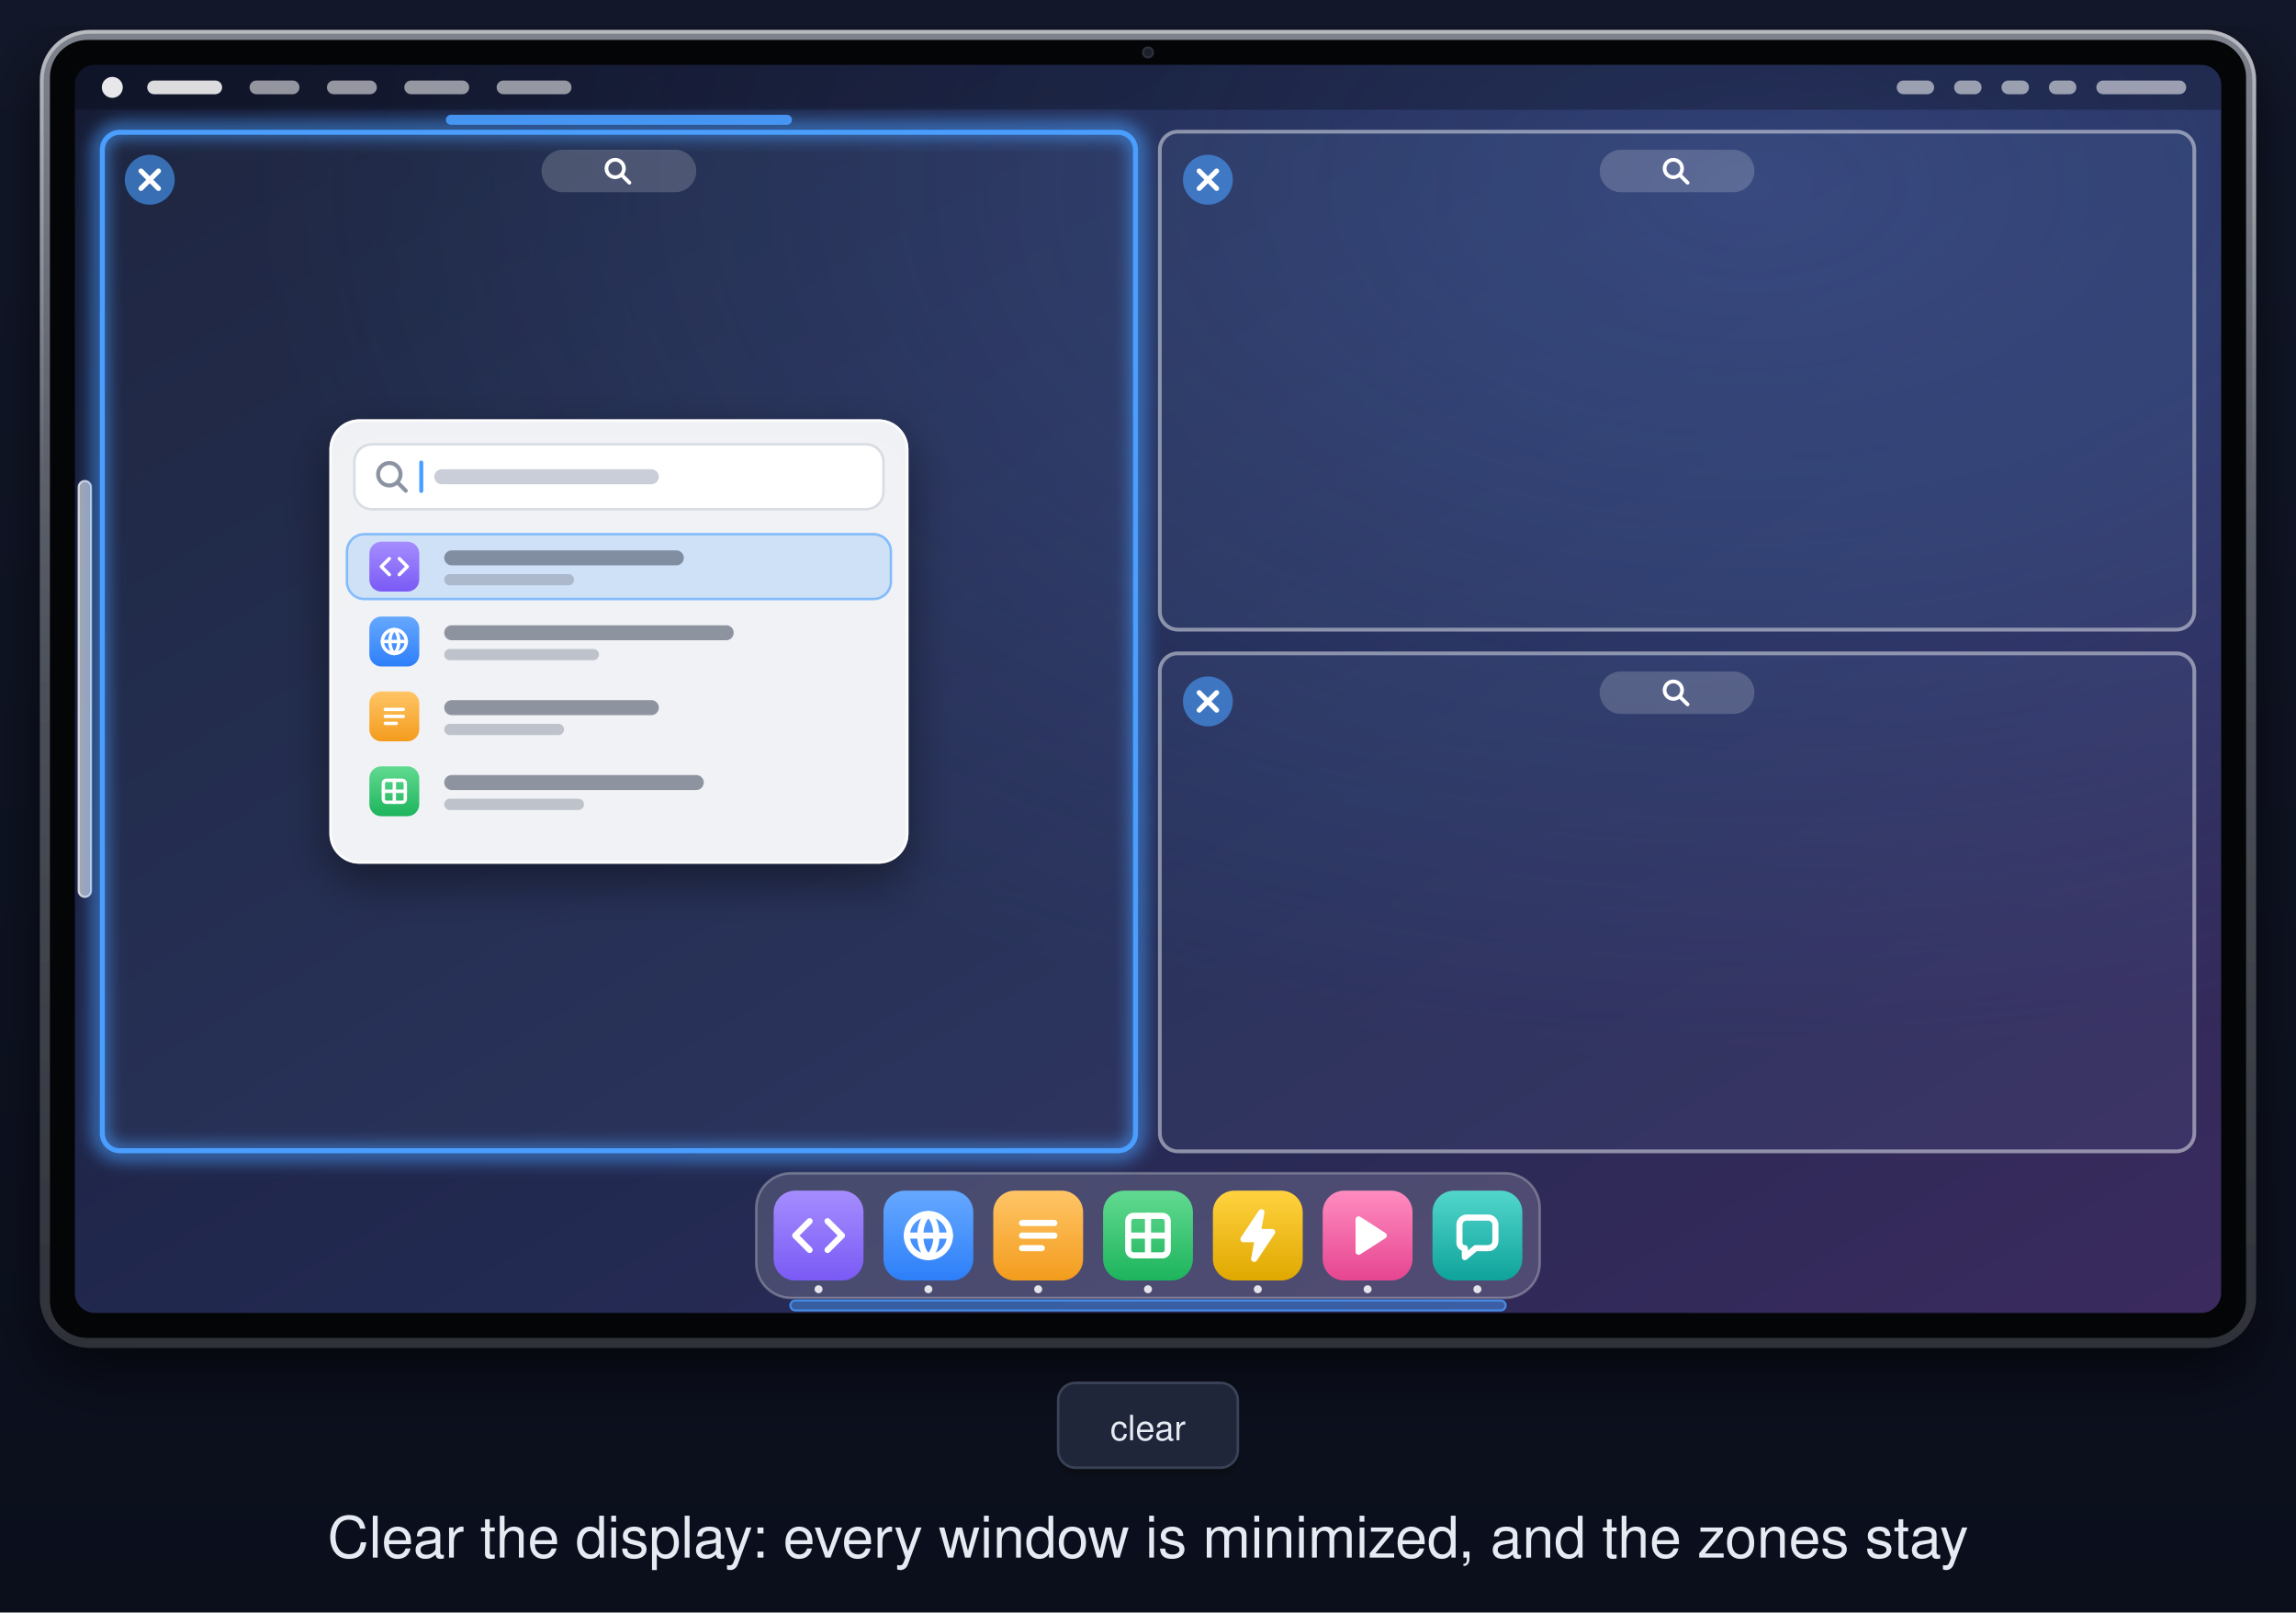
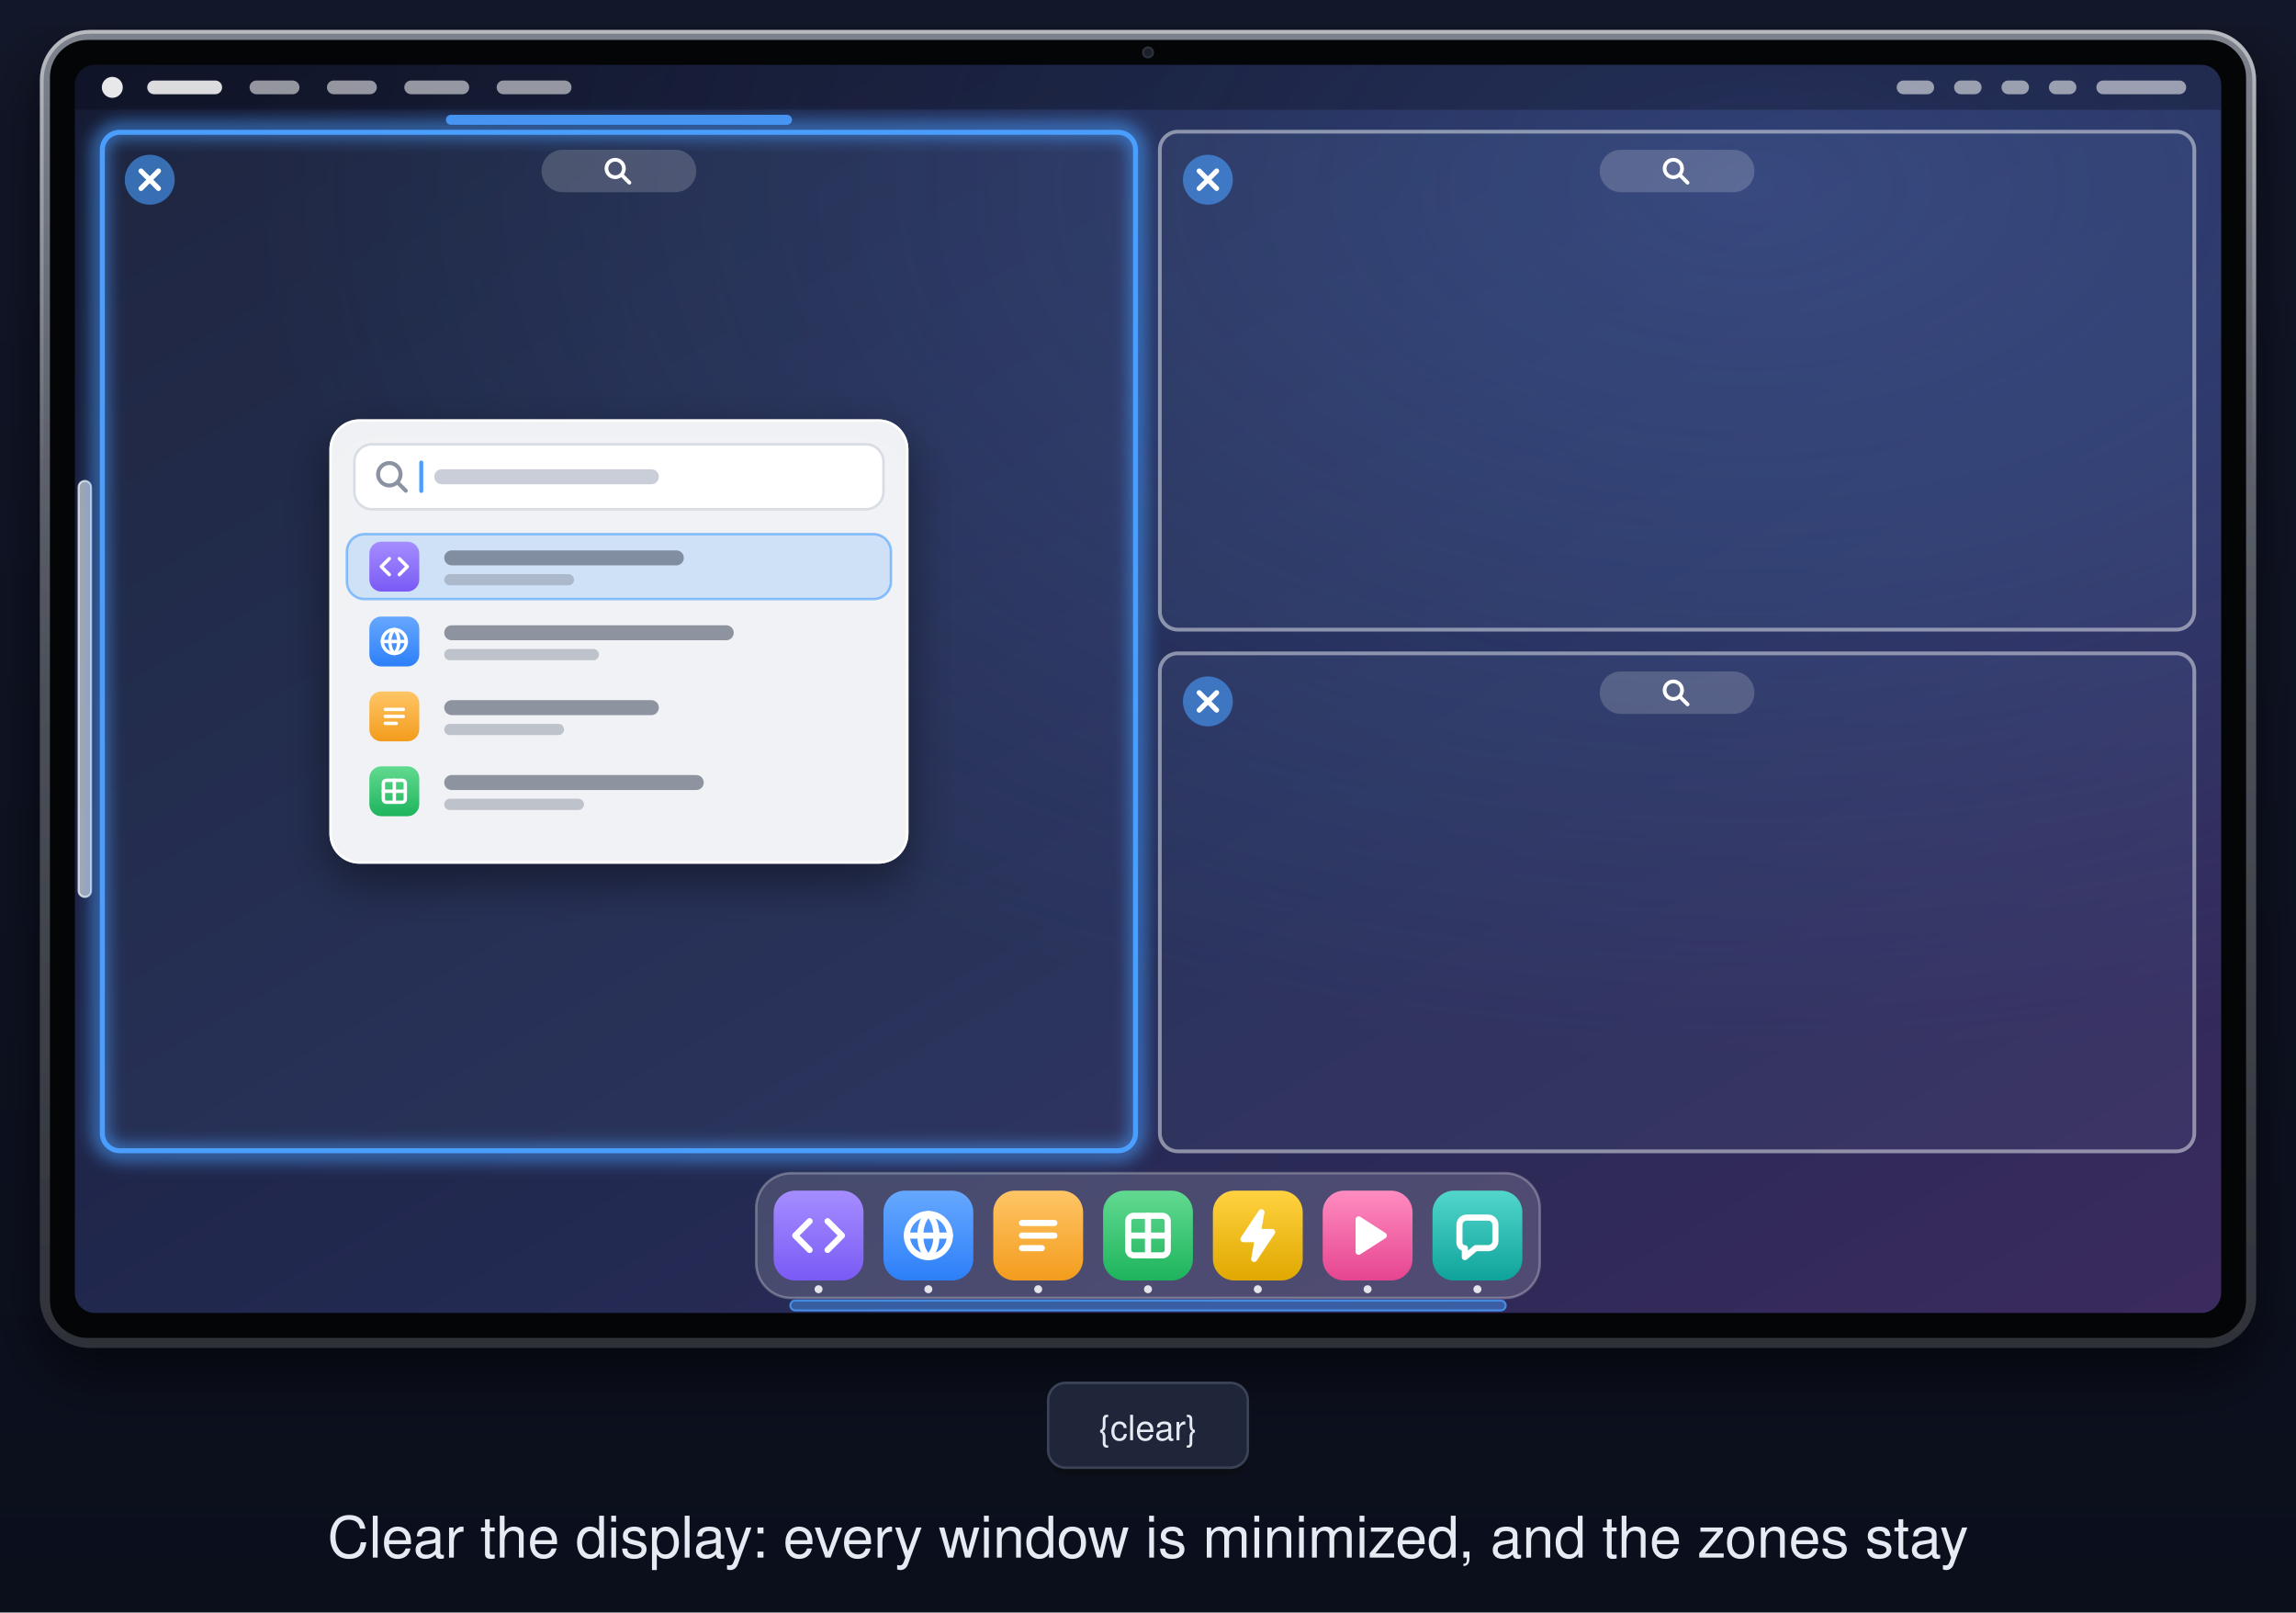
<svg xmlns="http://www.w3.org/2000/svg" viewBox="0 0 920 646" role="img" aria-labelledby="title">
  <defs>
    <linearGradient id="rim" x1="0" y1="0" x2="0" y2="1">
      <stop offset="0" stop-color="#7d828d" />
      <stop offset=".5" stop-color="#4c5059" />
      <stop offset="1" stop-color="#2f3239" />
    </linearGradient>
    <linearGradient id="rimEdge" x1="0" y1="0" x2="0" y2="1">
      <stop offset="0" stop-color="#fff" stop-opacity=".45" />
      <stop offset=".35" stop-color="#fff" stop-opacity="0" />
    </linearGradient>
    <filter id="dshadow" x="-10%" y="-10%" width="120%" height="135%">
      <feDropShadow dx="0" dy="10" stdDeviation="12" flood-color="#000" flood-opacity=".6" />
    </filter>
    <linearGradient id="stage" x1="0" y1="0" x2="0" y2="1">
      <stop offset="0" stop-color="#121729" />
      <stop offset="1" stop-color="#0b0f1c" />
    </linearGradient>
    <linearGradient id="wall1" x1="0" y1="0" x2="1" y2="1">
      <stop offset="0" stop-color="#151b33" />
      <stop offset=".6" stop-color="#232a52" />
      <stop offset="1" stop-color="#3b2a5e" />
    </linearGradient>
    <radialGradient id="wallGlow" cx=".78" cy=".1" r=".7">
      <stop offset="0" stop-color="#5b7fe0" stop-opacity=".3" />
      <stop offset="1" stop-color="#5b7fe0" stop-opacity="0" />
    </radialGradient>
    <linearGradient id="g-purple" x1="0" y1="0" x2="0" y2="1">
      <stop offset="0" stop-color="#a58dff" />
      <stop offset="1" stop-color="#7a5af5" />
    </linearGradient>
    <linearGradient id="g-blue" x1="0" y1="0" x2="0" y2="1">
      <stop offset="0" stop-color="#66a8ff" />
      <stop offset="1" stop-color="#2d7ff9" />
    </linearGradient>
    <linearGradient id="g-orange" x1="0" y1="0" x2="0" y2="1">
      <stop offset="0" stop-color="#ffc566" />
      <stop offset="1" stop-color="#f39c1d" />
    </linearGradient>
    <linearGradient id="g-green" x1="0" y1="0" x2="0" y2="1">
      <stop offset="0" stop-color="#62da91" />
      <stop offset="1" stop-color="#1db45c" />
    </linearGradient>
    <linearGradient id="g-amber" x1="0" y1="0" x2="0" y2="1">
      <stop offset="0" stop-color="#ffd23f" />
      <stop offset="1" stop-color="#e0a800" />
    </linearGradient>
    <linearGradient id="g-pink" x1="0" y1="0" x2="0" y2="1">
      <stop offset="0" stop-color="#ff8cc0" />
      <stop offset="1" stop-color="#e64590" />
    </linearGradient>
    <linearGradient id="g-teal" x1="0" y1="0" x2="0" y2="1">
      <stop offset="0" stop-color="#52d6cc" />
      <stop offset="1" stop-color="#0fa39b" />
    </linearGradient>
    <symbol id="ic-purple" viewBox="0 0 50 50">
      <rect width="50" height="50" rx="12" fill="url(#g-purple)" />
      <g fill="none" stroke="#fff" stroke-width="3.4" stroke-linecap="round" stroke-linejoin="round">
        <path d="M20 17l-8 8 8 8M30 17l8 8-8 8" />
      </g>
    </symbol>
    <symbol id="ic-blue" viewBox="0 0 50 50">
      <rect width="50" height="50" rx="12" fill="url(#g-blue)" />
      <g fill="none" stroke="#fff" stroke-width="3.4" stroke-linecap="round" stroke-linejoin="round">
        <circle cx="25" cy="25" r="12" />
        <path d="M13 25h24M25 13c-6 5-6 19 0 24M25 13c6 5 6 19 0 24" />
      </g>
    </symbol>
    <symbol id="ic-orange" viewBox="0 0 50 50">
      <rect width="50" height="50" rx="12" fill="url(#g-orange)" />
      <g fill="none" stroke="#fff" stroke-width="3.4" stroke-linecap="round" stroke-linejoin="round">
        <path d="M16 18h18M16 25h18M16 32h11" />
      </g>
    </symbol>
    <symbol id="ic-green" viewBox="0 0 50 50">
      <rect width="50" height="50" rx="12" fill="url(#g-green)" />
      <g fill="none" stroke="#fff" stroke-width="3.4" stroke-linecap="round" stroke-linejoin="round">
        <rect x="14" y="14" width="22" height="22" rx="3" />
        <path d="M14 25h22M25 14v22" />
      </g>
    </symbol>
    <symbol id="ic-amber" viewBox="0 0 50 50">
      <rect width="50" height="50" rx="12" fill="url(#g-amber)" />
      <g fill="none" stroke="#fff" stroke-width="3.4" stroke-linecap="round" stroke-linejoin="round">
        <path d="M27 12l-10 15h8l-2 11 10-15h-8z" fill="#fff" />
      </g>
    </symbol>
    <symbol id="ic-pink" viewBox="0 0 50 50">
      <rect width="50" height="50" rx="12" fill="url(#g-pink)" />
      <g fill="none" stroke="#fff" stroke-width="3.4" stroke-linecap="round" stroke-linejoin="round">
        <path d="M20 16l14 9-14 9z" fill="#fff" />
      </g>
    </symbol>
    <symbol id="ic-teal" viewBox="0 0 50 50">
      <rect width="50" height="50" rx="12" fill="url(#g-teal)" />
      <g fill="none" stroke="#fff" stroke-width="3.4" stroke-linecap="round" stroke-linejoin="round">
        <path d="M15 19a4 4 0 0 1 4-4h12a4 4 0 0 1 4 4v9a4 4 0 0 1-4 4h-7l-6 5v-5a3 3 0 0 1-3-3z" />
      </g>
    </symbol>
    <filter id="glow" x="-10%" y="-15%" width="120%" height="130%">
      <feGaussianBlur stdDeviation="3.5" />
    </filter>
    <filter id="shadow" x="-20%" y="-20%" width="140%" height="150%">
      <feDropShadow dx="0" dy="7" stdDeviation="9" flood-color="#000" flood-opacity=".45" />
    </filter>
    <filter id="cshadow" x="-60%" y="-60%" width="220%" height="220%">
      <feDropShadow dx="0" dy="1.2" stdDeviation="1.1" flood-color="#000" flood-opacity=".5" />
    </filter>
    <clipPath id="screens">
      <rect x="30" y="26" width="860" height="500" rx="8" />
    </clipPath>
  </defs>
  <style>
@keyframes kclear{0.000%{transform:translateY(0px)}15.957%{transform:translateY(0px)}16.596%{transform:translateY(2px)}17.447%{transform:translateY(2px)}18.085%{transform:translateY(0px)}52.128%{transform:translateY(0px)}52.766%{transform:translateY(2px)}53.617%{transform:translateY(2px)}54.255%{transform:translateY(0px)}100.000%{transform:translateY(0px)}}
.kclear{animation:kclear 9.4s linear infinite;transform:translateY(0px)}
@keyframes kclearhi{0.000%{opacity:0}15.957%{opacity:0}16.596%{opacity:1}17.447%{opacity:1}18.085%{opacity:0}52.128%{opacity:0}52.766%{opacity:1}53.617%{opacity:1}54.255%{opacity:0}100.000%{opacity:0}}
.kclearhi{animation:kclearhi 9.4s linear infinite;opacity:0}
@keyframes wins{0.000%{opacity:1}16.489%{opacity:1}18.085%{opacity:0}89.096%{opacity:0}89.106%{opacity:1}100.000%{opacity:1}}
.wins{animation:wins 9.4s linear infinite;opacity:0}
@keyframes three{0.000%{opacity:0}17.553%{opacity:0}19.681%{opacity:1}52.660%{opacity:1}54.787%{opacity:0}100.000%{opacity:0}}
.three{animation:three 9.4s linear infinite;opacity:1}
@keyframes never{0.000%{opacity:0}100.000%{opacity:0}}
.never{animation:never 9.4s linear infinite;opacity:0}
@keyframes lc{0.000%{opacity:0;transform:scale(0.96)}19.149%{opacity:0;transform:scale(0.96);animation-timing-function:cubic-bezier(0.2,0.8,0.25,1)}21.809%{opacity:1;transform:scale(1)}52.128%{opacity:1;transform:scale(1)}54.255%{opacity:0;transform:scale(0.98)}100.000%{opacity:0;transform:scale(0.98)}}
.lc{animation:lc 9.4s linear infinite;opacity:1;transform:scale(1);transform-origin:248px 257px}
@keyframes one{0.000%{opacity:0}53.191%{opacity:0}55.319%{opacity:1}89.096%{opacity:1}89.106%{opacity:0}100.000%{opacity:0}}
.one{animation:one 9.4s linear infinite;opacity:0}
@keyframes lc2{0.000%{opacity:0;transform:scale(0.96)}54.255%{opacity:0;transform:scale(0.96);animation-timing-function:cubic-bezier(0.2,0.8,0.25,1)}56.915%{opacity:1;transform:scale(1)}89.096%{opacity:1;transform:scale(1)}91.223%{opacity:0;transform:scale(0.98)}100.000%{opacity:0;transform:scale(0.98)}}
.lc2{animation:lc2 9.4s linear infinite;opacity:0;transform:scale(0.96);transform-origin:460px 257px}
@keyframes nzbar{0.000%{opacity:0}54.255%{opacity:0}56.383%{opacity:1}89.096%{opacity:1}89.106%{opacity:0}100.000%{opacity:0}}
.nzbar{animation:nzbar 9.4s linear infinite;opacity:0}
@keyframes cap0{0.000%{opacity:0}3.191%{opacity:0}5.319%{opacity:1}42.553%{opacity:1}44.681%{opacity:0}100.000%{opacity:0}}
.cap0{animation:cap0 9.4s linear infinite;opacity:1}
@keyframes cap1{0.000%{opacity:0}45.745%{opacity:0}47.872%{opacity:1}84.043%{opacity:1}86.170%{opacity:0}100.000%{opacity:0}}
.cap1{animation:cap1 9.4s linear infinite;opacity:0}
@keyframes curtain{0.000%{opacity:0}84.574%{opacity:0}88.298%{opacity:1}89.894%{opacity:1}93.617%{opacity:0}100.000%{opacity:0}}
.curtain{animation:curtain 9.4s linear infinite;opacity:0}
</style>
  <rect x="0" y="0" width="920" height="646" fill="url(#stage)" />
  <rect x="16" y="12" width="888" height="528" rx="20" fill="url(#rim)" filter="url(#dshadow)" />
  <rect x="16.75" y="12.75" width="886.5" height="526.5" rx="19.25" fill="none" stroke="url(#rimEdge)" stroke-width="1.5" />
  <rect x="20" y="16" width="880" height="520" rx="15" fill="#040507" />
  <circle cx="460" cy="21" r="2" fill="#1c2029" stroke="#2c313c" stroke-width=".8" />
  <g clip-path="url(#screens)">
    <rect x="30" y="26" width="860" height="500" fill="url(#wall1)" />
    <rect x="30" y="26" width="860" height="500" fill="url(#wallGlow)" />
    <rect x="30" y="26" width="860" height="18" fill="#05070d" fill-opacity=".28" />
    <circle cx="45" cy="35" r="4.2" fill="#fff" fill-opacity=".9" />
    <rect x="59" y="32.25" width="30" height="5.5" rx="2.75" fill="#fff" fill-opacity="0.85" />
    <rect x="100" y="32.25" width="20" height="5.5" rx="2.75" fill="#fff" fill-opacity="0.55" />
    <rect x="131" y="32.25" width="20" height="5.5" rx="2.75" fill="#fff" fill-opacity="0.55" />
    <rect x="162" y="32.25" width="26" height="5.5" rx="2.75" fill="#fff" fill-opacity="0.55" />
    <rect x="199" y="32.25" width="30" height="5.5" rx="2.75" fill="#fff" fill-opacity="0.55" />
    <rect x="840" y="32.25" width="36" height="5.5" rx="2.75" fill="#fff" fill-opacity="0.55" />
    <rect x="821" y="32.25" width="11" height="5.5" rx="2.75" fill="#fff" fill-opacity="0.55" />
    <rect x="802" y="32.25" width="11" height="5.5" rx="2.75" fill="#fff" fill-opacity="0.55" />
    <rect x="783" y="32.25" width="11" height="5.5" rx="2.75" fill="#fff" fill-opacity="0.55" />
    <rect x="760" y="32.25" width="15" height="5.5" rx="2.75" fill="#fff" fill-opacity="0.55" />
    <rect x="303" y="470" width="314" height="50" rx="14" fill="#fff" fill-opacity=".16" stroke="#fff" stroke-opacity=".28" />
    <use href="#ic-purple" x="310" y="477" width="36" height="36" />
    <circle cx="328" cy="516.5" r="1.6" fill="#fff" fill-opacity=".85" />
    <use href="#ic-blue" x="354" y="477" width="36" height="36" />
    <circle cx="372" cy="516.5" r="1.6" fill="#fff" fill-opacity=".85" />
    <use href="#ic-orange" x="398" y="477" width="36" height="36" />
    <circle cx="416" cy="516.5" r="1.6" fill="#fff" fill-opacity=".85" />
    <use href="#ic-green" x="442" y="477" width="36" height="36" />
    <circle cx="460" cy="516.5" r="1.6" fill="#fff" fill-opacity=".85" />
    <use href="#ic-amber" x="486" y="477" width="36" height="36" />
    <circle cx="504" cy="516.5" r="1.6" fill="#fff" fill-opacity=".85" />
    <use href="#ic-pink" x="530" y="477" width="36" height="36" />
    <circle cx="548" cy="516.5" r="1.6" fill="#fff" fill-opacity=".85" />
    <use href="#ic-teal" x="574" y="477" width="36" height="36" />
    <circle cx="592" cy="516.5" r="1.6" fill="#fff" fill-opacity=".85" />
    <rect x="316.67" y="521" width="286.67" height="4" rx="2" fill="#4a9eff" fill-opacity=".45" stroke="#4a9eff" stroke-opacity=".8" stroke-width=".8" />
    <g class="wins">
      <rect x="40" y="52" width="416" height="410" rx="8" fill="#3b3458" />
      <path d="M40 74V60a8 8 0 0 1 8-8H448a8 8 0 0 1 8 8V74z" fill="#fff" fill-opacity=".08" />
      <g opacity="0.5">
        <rect x="52" y="88" width="12" height="5" rx="2.5" fill="#fff" fill-opacity="0.2" />
        <rect x="74" y="88" width="37" height="6" rx="3" fill="#e5e7eb" fill-opacity="0.75" />
        <rect x="119" y="88" width="79" height="6" rx="3" fill="#e5e7eb" fill-opacity="0.75" />
        <rect x="52" y="105" width="12" height="5" rx="2.5" fill="#fff" fill-opacity="0.2" />
        <rect x="74" y="105" width="84" height="6" rx="3" fill="#c4b5fd" fill-opacity="0.75" />
        <rect x="52" y="122" width="12" height="5" rx="2.5" fill="#fff" fill-opacity="0.2" />
        <rect x="92" y="122" width="22" height="6" rx="3" fill="#e5e7eb" fill-opacity="0.75" />
        <rect x="122" y="122" width="56" height="6" rx="3" fill="#7dd3c0" fill-opacity="0.75" />
        <rect x="186" y="122" width="35" height="6" rx="3" fill="#fcd34d" fill-opacity="0.75" />
        <rect x="52" y="139" width="12" height="5" rx="2.5" fill="#fff" fill-opacity="0.2" />
        <rect x="52" y="156" width="12" height="5" rx="2.5" fill="#fff" fill-opacity="0.2" />
        <rect x="52" y="173" width="12" height="5" rx="2.5" fill="#fff" fill-opacity="0.2" />
        <rect x="92" y="173" width="76" height="6" rx="3" fill="#c4b5fd" fill-opacity="0.75" />
        <rect x="176" y="173" width="89" height="6" rx="3" fill="#7dd3c0" fill-opacity="0.75" />
        <rect x="52" y="190" width="12" height="5" rx="2.5" fill="#fff" fill-opacity="0.2" />
        <rect x="92" y="190" width="66" height="6" rx="3" fill="#7dd3c0" fill-opacity="0.75" />
        <rect x="166" y="190" width="50" height="6" rx="3" fill="#e5e7eb" fill-opacity="0.75" />
        <rect x="52" y="207" width="12" height="5" rx="2.5" fill="#fff" fill-opacity="0.2" />
        <rect x="74" y="207" width="34" height="6" rx="3" fill="#7dd3c0" fill-opacity="0.75" />
        <rect x="116" y="207" width="59" height="6" rx="3" fill="#c4b5fd" fill-opacity="0.75" />
        <rect x="183" y="207" width="64" height="6" rx="3" fill="#e5e7eb" fill-opacity="0.75" />
        <rect x="52" y="224" width="12" height="5" rx="2.5" fill="#fff" fill-opacity="0.2" />
        <rect x="92" y="224" width="60" height="6" rx="3" fill="#fcd34d" fill-opacity="0.75" />
        <rect x="160" y="224" width="85" height="6" rx="3" fill="#e5e7eb" fill-opacity="0.75" />
        <rect x="52" y="241" width="12" height="5" rx="2.5" fill="#fff" fill-opacity="0.2" />
        <rect x="74" y="241" width="53" height="6" rx="3" fill="#e5e7eb" fill-opacity="0.75" />
        <rect x="135" y="241" width="75" height="6" rx="3" fill="#7dd3c0" fill-opacity="0.75" />
        <rect x="218" y="241" width="68" height="6" rx="3" fill="#e5e7eb" fill-opacity="0.75" />
        <rect x="52" y="258" width="12" height="5" rx="2.5" fill="#fff" fill-opacity="0.2" />
        <rect x="128" y="258" width="33" height="6" rx="3" fill="#e5e7eb" fill-opacity="0.75" />
        <rect x="169" y="258" width="87" height="6" rx="3" fill="#c4b5fd" fill-opacity="0.75" />
        <rect x="52" y="275" width="12" height="5" rx="2.5" fill="#fff" fill-opacity="0.2" />
        <rect x="110" y="275" width="69" height="6" rx="3" fill="#e5e7eb" fill-opacity="0.75" />
        <rect x="187" y="275" width="25" height="6" rx="3" fill="#e5e7eb" fill-opacity="0.75" />
        <rect x="220" y="275" width="27" height="6" rx="3" fill="#fcd34d" fill-opacity="0.75" />
        <rect x="52" y="292" width="12" height="5" rx="2.5" fill="#fff" fill-opacity="0.2" />
        <rect x="110" y="292" width="43" height="6" rx="3" fill="#7dd3c0" fill-opacity="0.75" />
        <rect x="161" y="292" width="86" height="6" rx="3" fill="#7dd3c0" fill-opacity="0.75" />
        <rect x="255" y="292" width="23" height="6" rx="3" fill="#7dd3c0" fill-opacity="0.75" />
        <rect x="52" y="309" width="12" height="5" rx="2.5" fill="#fff" fill-opacity="0.2" />
        <rect x="110" y="309" width="73" height="6" rx="3" fill="#e5e7eb" fill-opacity="0.75" />
        <rect x="191" y="309" width="66" height="6" rx="3" fill="#e5e7eb" fill-opacity="0.75" />
        <rect x="52" y="326" width="12" height="5" rx="2.5" fill="#fff" fill-opacity="0.2" />
        <rect x="92" y="326" width="71" height="6" rx="3" fill="#e5e7eb" fill-opacity="0.75" />
        <rect x="52" y="343" width="12" height="5" rx="2.5" fill="#fff" fill-opacity="0.2" />
        <rect x="110" y="343" width="76" height="6" rx="3" fill="#c4b5fd" fill-opacity="0.75" />
        <rect x="194" y="343" width="83" height="6" rx="3" fill="#fcd34d" fill-opacity="0.75" />
        <rect x="52" y="360" width="12" height="5" rx="2.5" fill="#fff" fill-opacity="0.2" />
        <rect x="74" y="360" width="84" height="6" rx="3" fill="#fcd34d" fill-opacity="0.75" />
        <rect x="166" y="360" width="75" height="6" rx="3" fill="#fcd34d" fill-opacity="0.75" />
        <rect x="249" y="360" width="22" height="6" rx="3" fill="#e5e7eb" fill-opacity="0.75" />
        <rect x="52" y="377" width="12" height="5" rx="2.5" fill="#fff" fill-opacity="0.2" />
        <rect x="110" y="377" width="80" height="6" rx="3" fill="#e5e7eb" fill-opacity="0.75" />
        <rect x="198" y="377" width="25" height="6" rx="3" fill="#7dd3c0" fill-opacity="0.75" />
        <rect x="52" y="394" width="12" height="5" rx="2.5" fill="#fff" fill-opacity="0.2" />
        <rect x="110" y="394" width="33" height="6" rx="3" fill="#e5e7eb" fill-opacity="0.75" />
        <rect x="151" y="394" width="54" height="6" rx="3" fill="#c4b5fd" fill-opacity="0.75" />
        <rect x="52" y="411" width="12" height="5" rx="2.5" fill="#fff" fill-opacity="0.2" />
        <rect x="128" y="411" width="32" height="6" rx="3" fill="#c4b5fd" fill-opacity="0.75" />
        <rect x="52" y="428" width="12" height="5" rx="2.5" fill="#fff" fill-opacity="0.2" />
        <rect x="92" y="428" width="56" height="6" rx="3" fill="#c4b5fd" fill-opacity="0.75" />
        <rect x="156" y="428" width="45" height="6" rx="3" fill="#fcd34d" fill-opacity="0.75" />
        <rect x="52" y="445" width="12" height="5" rx="2.5" fill="#fff" fill-opacity="0.2" />
        <rect x="74" y="445" width="54" height="6" rx="3" fill="#e5e7eb" fill-opacity="0.75" />
        <rect x="136" y="445" width="43" height="6" rx="3" fill="#fcd34d" fill-opacity="0.75" />
      </g>
      <circle cx="53" cy="63" r="4" fill="#ff5f57" />
      <circle cx="66" cy="63" r="4" fill="#febc2e" />
      <circle cx="79" cy="63" r="4" fill="#28c840" />
      <rect x="40.5" y="52.5" width="415" height="409" rx="7.5" fill="none" stroke="#070a14" stroke-opacity=".45" />
      <rect x="464" y="52" width="416" height="201" rx="8" fill="#c9dcf8" />
      <path d="M464 74V60a8 8 0 0 1 8-8H872a8 8 0 0 1 8 8V74z" fill="#0b1020" fill-opacity=".06" />
      <g opacity="0.5">
        <rect x="588.8" y="57" width="166.4" height="12" rx="6" fill="#fff" fill-opacity=".7" />
        <rect x="476" y="84" width="392" height="51.52" rx="6" fill="#2d7ff9" fill-opacity=".5" />
        <rect x="490" y="99.46" width="150" height="9" rx="4.5" fill="#fff" fill-opacity="0.9" />
        <rect x="490" y="115.46" width="100" height="6" rx="3" fill="#fff" fill-opacity="0.7" />
        <rect x="476" y="147.52" width="124" height="93.48" rx="5" fill="#fff" fill-opacity=".6" />
        <rect x="484" y="155.52" width="108" height="42.07" rx="4" fill="#2d7ff9" fill-opacity=".2" />
        <rect x="484" y="207.59" width="86.8" height="6" rx="3" fill="#5b6475" fill-opacity="0.5" />
        <rect x="484" y="219.59" width="62" height="5" rx="2.5" fill="#8b93a2" fill-opacity="0.45" />
        <rect x="610" y="147.52" width="124" height="93.48" rx="5" fill="#fff" fill-opacity=".6" />
        <rect x="618" y="155.52" width="108" height="42.07" rx="4" fill="#2d7ff9" fill-opacity=".2" />
        <rect x="618" y="207.59" width="86.8" height="6" rx="3" fill="#5b6475" fill-opacity="0.5" />
        <rect x="618" y="219.59" width="62" height="5" rx="2.5" fill="#8b93a2" fill-opacity="0.45" />
        <rect x="744" y="147.52" width="124" height="93.48" rx="5" fill="#fff" fill-opacity=".6" />
        <rect x="752" y="155.52" width="108" height="42.07" rx="4" fill="#2d7ff9" fill-opacity=".2" />
        <rect x="752" y="207.59" width="86.8" height="6" rx="3" fill="#5b6475" fill-opacity="0.5" />
        <rect x="752" y="219.59" width="62" height="5" rx="2.5" fill="#8b93a2" fill-opacity="0.45" />
      </g>
      <circle cx="477" cy="63" r="4" fill="#ff5f57" />
      <circle cx="490" cy="63" r="4" fill="#febc2e" />
      <circle cx="503" cy="63" r="4" fill="#28c840" />
      <rect x="464.5" y="52.5" width="415" height="200" rx="7.5" fill="none" stroke="#070a14" stroke-opacity=".45" />
      <rect x="464" y="261" width="416" height="201" rx="8" fill="#f3cf9f" />
      <path d="M464 283V269a8 8 0 0 1 8-8H872a8 8 0 0 1 8 8V283z" fill="#0b1020" fill-opacity=".06" />
      <g opacity="0.5">
        <rect x="470" y="289" width="135.44" height="167" rx="6" fill="#fff" fill-opacity=".25" />
        <rect x="474" y="292" width="127.44" height="30" rx="5" fill="#f39c1d" fill-opacity=".28" />
        <circle cx="484" cy="302" r="3.5" fill="#f39c1d" />
        <rect x="494" y="298.5" width="82.73" height="6" rx="3" fill="#5b6475" fill-opacity="0.55" />
        <rect x="494" y="309" width="66.61" height="4.5" rx="2.25" fill="#8b93a2" fill-opacity="0.5" />
        <circle cx="484" cy="340" r="3.5" fill="#f39c1d" />
        <rect x="494" y="336.5" width="49.53" height="6" rx="3" fill="#5b6475" fill-opacity="0.55" />
        <rect x="494" y="347" width="34.76" height="4.5" rx="2.25" fill="#8b93a2" fill-opacity="0.5" />
        <circle cx="484" cy="378" r="3.5" fill="#f39c1d" />
        <rect x="494" y="374.5" width="78.28" height="6" rx="3" fill="#5b6475" fill-opacity="0.55" />
        <rect x="494" y="385" width="58.79" height="4.5" rx="2.25" fill="#8b93a2" fill-opacity="0.5" />
        <circle cx="484" cy="416" r="3.5" fill="#f39c1d" />
        <rect x="494" y="412.5" width="72.16" height="6" rx="3" fill="#5b6475" fill-opacity="0.55" />
        <rect x="494" y="423" width="43" height="4.5" rx="2.25" fill="#8b93a2" fill-opacity="0.5" />
        <rect x="621.44" y="297" width="169.79" height="10" rx="5" fill="#4d5566" fill-opacity="0.6" />
        <rect x="621.44" y="321" width="199.55" height="5" rx="2.5" fill="#8b93a2" fill-opacity="0.45" />
        <rect x="621.44" y="334" width="199.64" height="5" rx="2.5" fill="#8b93a2" fill-opacity="0.45" />
        <rect x="621.44" y="347" width="196.85" height="5" rx="2.5" fill="#8b93a2" fill-opacity="0.45" />
        <rect x="621.44" y="360" width="150.7" height="5" rx="2.5" fill="#8b93a2" fill-opacity="0.45" />
        <rect x="621.44" y="373" width="180.42" height="5" rx="2.5" fill="#8b93a2" fill-opacity="0.45" />
        <rect x="621.44" y="386" width="176.36" height="5" rx="2.5" fill="#8b93a2" fill-opacity="0.45" />
        <rect x="621.44" y="399" width="212.33" height="5" rx="2.5" fill="#8b93a2" fill-opacity="0.45" />
        <rect x="621.44" y="412" width="241.99" height="5" rx="2.5" fill="#8b93a2" fill-opacity="0.45" />
        <rect x="621.44" y="425" width="237.04" height="5" rx="2.5" fill="#8b93a2" fill-opacity="0.45" />
        <rect x="621.44" y="438" width="192.81" height="5" rx="2.5" fill="#8b93a2" fill-opacity="0.45" />
      </g>
      <circle cx="477" cy="272" r="4" fill="#ff5f57" />
      <circle cx="490" cy="272" r="4" fill="#febc2e" />
      <circle cx="503" cy="272" r="4" fill="#28c840" />
      <rect x="464.5" y="261.5" width="415" height="200" rx="7.5" fill="none" stroke="#070a14" stroke-opacity=".45" />
    </g>
    <rect x="31.5" y="192.67" width="5" height="166.67" rx="2.5" fill="#fff" fill-opacity=".6" stroke="#fff" stroke-opacity=".75" stroke-width=".8" />
    <g class="nzbar">
      <rect x="883.5" y="192.67" width="5" height="166.67" rx="2.5" fill="#fff" fill-opacity=".6" stroke="#fff" stroke-opacity=".75" stroke-width=".8" />
    </g>
    <g class="three">
      <g class="ph1">
        <rect x="40" y="52" width="416" height="410" rx="8" fill="#9cc8ff" fill-opacity=".06" />
        <rect x="40" y="52" width="416" height="410" rx="8" fill="none" stroke="#4a9eff" stroke-width="4" filter="url(#glow)" />
        <rect x="41" y="53" width="414" height="408" rx="7" fill="none" stroke="#4a9eff" stroke-width="2" />
        <circle cx="60" cy="72" r="10" fill="#4a9eff" fill-opacity=".6" />
        <path d="M56.5 68.5l7 7m0-7l-7 7" stroke="#fff" stroke-width="2" stroke-linecap="round" />
        <rect x="217" y="60" width="62" height="17" rx="8.5" fill="#fff" fill-opacity=".18" />
        <circle cx="246.5" cy="67.5" r="3.5" fill="none" stroke="#fff" stroke-width="1.5" />
        <path d="M249.2 70.2l3 3" stroke="#fff" stroke-width="1.5" stroke-linecap="round" />
      </g>
      <rect x="178.67" y="46" width="138.67" height="4" rx="2" fill="#4a9eff" fill-opacity="0.9" />
      <g class="ph2">
        <rect x="464" y="52" width="416" height="201" rx="8" fill="#9cc8ff" fill-opacity=".06" />
        <rect x="464.75" y="52.75" width="414.5" height="199.5" rx="7.25" fill="none" stroke="#fff" stroke-opacity=".45" stroke-width="1.5" />
        <g class="never">
          <rect x="464" y="52" width="416" height="201" rx="8" fill="none" stroke="#4a9eff" stroke-width="4" filter="url(#glow)" />
          <rect x="465" y="53" width="414" height="199" rx="7" fill="none" stroke="#4a9eff" stroke-width="2" />
        </g>
        <circle cx="484" cy="72" r="10" fill="#4a9eff" fill-opacity=".6" />
        <path d="M480.5 68.5l7 7m0-7l-7 7" stroke="#fff" stroke-width="2" stroke-linecap="round" />
        <rect x="641" y="60" width="62" height="17" rx="8.5" fill="#fff" fill-opacity=".18" />
        <circle cx="670.5" cy="67.5" r="3.5" fill="none" stroke="#fff" stroke-width="1.5" />
        <path d="M673.2 70.2l3 3" stroke="#fff" stroke-width="1.5" stroke-linecap="round" />
      </g>
      <g class="ph3">
        <rect x="464" y="261" width="416" height="201" rx="8" fill="#9cc8ff" fill-opacity=".06" />
        <rect x="464.75" y="261.75" width="414.5" height="199.5" rx="7.25" fill="none" stroke="#fff" stroke-opacity=".45" stroke-width="1.5" />
        <g class="never">
          <rect x="464" y="261" width="416" height="201" rx="8" fill="none" stroke="#4a9eff" stroke-width="4" filter="url(#glow)" />
          <rect x="465" y="262" width="414" height="199" rx="7" fill="none" stroke="#4a9eff" stroke-width="2" />
        </g>
        <circle cx="484" cy="281" r="10" fill="#4a9eff" fill-opacity=".6" />
        <path d="M480.5 277.5l7 7m0-7l-7 7" stroke="#fff" stroke-width="2" stroke-linecap="round" />
        <rect x="641" y="269" width="62" height="17" rx="8.5" fill="#fff" fill-opacity=".18" />
        <circle cx="670.5" cy="276.5" r="3.5" fill="none" stroke="#fff" stroke-width="1.5" />
        <path d="M673.2 279.2l3 3" stroke="#fff" stroke-width="1.5" stroke-linecap="round" />
      </g>
    </g>
    <g class="one">
      <g class="ph4">
        <rect x="40" y="52" width="840" height="410" rx="8" fill="#9cc8ff" fill-opacity=".06" />
        <rect x="40" y="52" width="840" height="410" rx="8" fill="none" stroke="#4a9eff" stroke-width="4" filter="url(#glow)" />
        <rect x="41" y="53" width="838" height="408" rx="7" fill="none" stroke="#4a9eff" stroke-width="2" />
        <circle cx="60" cy="72" r="10" fill="#4a9eff" fill-opacity=".6" />
        <path d="M56.5 68.5l7 7m0-7l-7 7" stroke="#fff" stroke-width="2" stroke-linecap="round" />
        <rect x="429" y="60" width="62" height="17" rx="8.5" fill="#fff" fill-opacity=".18" />
        <circle cx="458.5" cy="67.5" r="3.5" fill="none" stroke="#fff" stroke-width="1.5" />
        <path d="M461.2 70.2l3 3" stroke="#fff" stroke-width="1.5" stroke-linecap="round" />
      </g>
      <rect x="320" y="46" width="280" height="4" rx="2" fill="#4a9eff" fill-opacity="0.9" />
    </g>
    <g class="lc">
      <rect x="132" y="168" width="232" height="178" rx="12" fill="#f5f6f9" fill-opacity=".97" filter="url(#shadow)" />
      <rect x="132.5" y="168.5" width="231" height="177" rx="11.5" fill="none" stroke="#fff" stroke-opacity=".8" />
      <rect x="142" y="178" width="212" height="26" rx="7" fill="#fff" stroke="#d8dce4" />
      <circle cx="156" cy="190" r="4.5" fill="none" stroke="#8b93a2" stroke-width="1.6" />
      <path d="M159.3 193.3l3.3 3.3" stroke="#8b93a2" stroke-width="1.6" stroke-linecap="round" />
      <g class="lccaret">
        <rect class="caret" x="168" y="184.5" width="1.6" height="13" rx=".8" fill="#4a9eff" />
      </g>
      <g class="lchint">
        <rect x="174" y="188" width="90" height="6" rx="3" fill="#c9ced8" />
      </g>
      <g class="lcsel">
        <rect x="139" y="214" width="218" height="26" rx="7" fill="#4a9eff" fill-opacity=".2" stroke="#4a9eff" stroke-opacity=".6" />
      </g>
      <g class="lcr0">
        <use href="#ic-purple" x="148" y="217" width="20" height="20" />
        <rect x="178" y="220.5" width="96" height="6" rx="3" fill="#4d5566" fill-opacity="0.6" />
        <rect x="178" y="230" width="52" height="4.5" rx="2.25" fill="#8a93a3" fill-opacity="0.5" />
      </g>
      <g class="lcr1">
        <use href="#ic-blue" x="148" y="247" width="20" height="20" />
        <rect x="178" y="250.5" width="116" height="6" rx="3" fill="#4d5566" fill-opacity="0.6" />
        <rect x="178" y="260" width="62" height="4.5" rx="2.25" fill="#8a93a3" fill-opacity="0.5" />
      </g>
      <g class="lcr2">
        <use href="#ic-orange" x="148" y="277" width="20" height="20" />
        <rect x="178" y="280.5" width="86" height="6" rx="3" fill="#4d5566" fill-opacity="0.6" />
        <rect x="178" y="290" width="48" height="4.5" rx="2.25" fill="#8a93a3" fill-opacity="0.5" />
      </g>
      <g class="lcr3">
        <use href="#ic-green" x="148" y="307" width="20" height="20" />
        <rect x="178" y="310.5" width="104" height="6" rx="3" fill="#4d5566" fill-opacity="0.6" />
        <rect x="178" y="320" width="56" height="4.5" rx="2.25" fill="#8a93a3" fill-opacity="0.5" />
      </g>
    </g>
    <g class="lc2">
      <rect x="344" y="168" width="232" height="178" rx="12" fill="#f5f6f9" fill-opacity=".97" filter="url(#shadow)" />
      <rect x="344.5" y="168.5" width="231" height="177" rx="11.5" fill="none" stroke="#fff" stroke-opacity=".8" />
      <rect x="354" y="178" width="212" height="26" rx="7" fill="#fff" stroke="#d8dce4" />
      <circle cx="368" cy="190" r="4.5" fill="none" stroke="#8b93a2" stroke-width="1.6" />
      <path d="M371.3 193.3l3.3 3.3" stroke="#8b93a2" stroke-width="1.6" stroke-linecap="round" />
      <g class="lc2caret">
        <rect class="caret" x="380" y="184.5" width="1.6" height="13" rx=".8" fill="#4a9eff" />
      </g>
      <g class="lc2hint">
        <rect x="386" y="188" width="90" height="6" rx="3" fill="#c9ced8" />
      </g>
      <g class="lc2sel">
        <rect x="351" y="214" width="218" height="26" rx="7" fill="#4a9eff" fill-opacity=".2" stroke="#4a9eff" stroke-opacity=".6" />
      </g>
      <g class="lc2r0">
        <use href="#ic-purple" x="360" y="217" width="20" height="20" />
        <rect x="390" y="220.5" width="96" height="6" rx="3" fill="#4d5566" fill-opacity="0.6" />
        <rect x="390" y="230" width="52" height="4.5" rx="2.25" fill="#8a93a3" fill-opacity="0.5" />
      </g>
      <g class="lc2r1">
        <use href="#ic-blue" x="360" y="247" width="20" height="20" />
        <rect x="390" y="250.5" width="116" height="6" rx="3" fill="#4d5566" fill-opacity="0.6" />
        <rect x="390" y="260" width="62" height="4.5" rx="2.25" fill="#8a93a3" fill-opacity="0.5" />
      </g>
      <g class="lc2r2">
        <use href="#ic-orange" x="360" y="277" width="20" height="20" />
        <rect x="390" y="280.5" width="86" height="6" rx="3" fill="#4d5566" fill-opacity="0.6" />
        <rect x="390" y="290" width="48" height="4.5" rx="2.25" fill="#8a93a3" fill-opacity="0.5" />
      </g>
      <g class="lc2r3">
        <use href="#ic-green" x="360" y="307" width="20" height="20" />
        <rect x="390" y="310.5" width="104" height="6" rx="3" fill="#4d5566" fill-opacity="0.6" />
        <rect x="390" y="320" width="56" height="4.5" rx="2.25" fill="#8a93a3" fill-opacity="0.5" />
      </g>
    </g>
  </g>
  <g class="keys">
-     <rect x="424" y="557" width="72" height="34" rx="7" fill="#0b0e15" />
+     <rect x="420" y="557" width="80" height="34" rx="7" fill="#0b0e15" />
    <g class="kclear">
-       <rect x="424" y="554" width="72" height="34" rx="7" fill="#20263a" stroke="#3b4357" />
+       <rect x="420" y="554" width="80" height="34" rx="7" fill="#20263a" stroke="#3b4357" />
      <g class="kclearhi">
-         <rect x="424" y="554" width="72" height="34" rx="7" fill="#4a9eff" fill-opacity=".6" />
-       </g>
-       <text x="460" y="577" text-anchor="middle" font-family="-apple-system, BlinkMacSystemFont, 'Segoe UI', Helvetica, Arial, sans-serif" font-size="14" font-weight="500" fill="#e6eaf2">clear</text>
+         <rect x="420" y="554" width="80" height="34" rx="7" fill="#4a9eff" fill-opacity=".6" />
+       </g>
+       <text x="460" y="577" text-anchor="middle" font-family="-apple-system, BlinkMacSystemFont, 'Segoe UI', Helvetica, Arial, sans-serif" font-size="14" font-weight="500" fill="#e6eaf2">{clear}</text>
    </g>
  </g>
  <text class="cap0" x="460" y="624" text-anchor="middle" font-family="-apple-system, BlinkMacSystemFont, 'Segoe UI', Helvetica, Arial, sans-serif" font-size="23" font-weight="500" fill="#e6eaf2">Clear the display: every window is minimized, and the zones stay</text>
  <text class="cap1" x="460" y="624" text-anchor="middle" font-family="-apple-system, BlinkMacSystemFont, 'Segoe UI', Helvetica, Arial, sans-serif" font-size="23" font-weight="500" fill="#e6eaf2">Clear it again to go back to one zone</text>
  <rect x="0" y="0" width="920" height="646" fill="url(#stage)" class="curtain" />
</svg>
